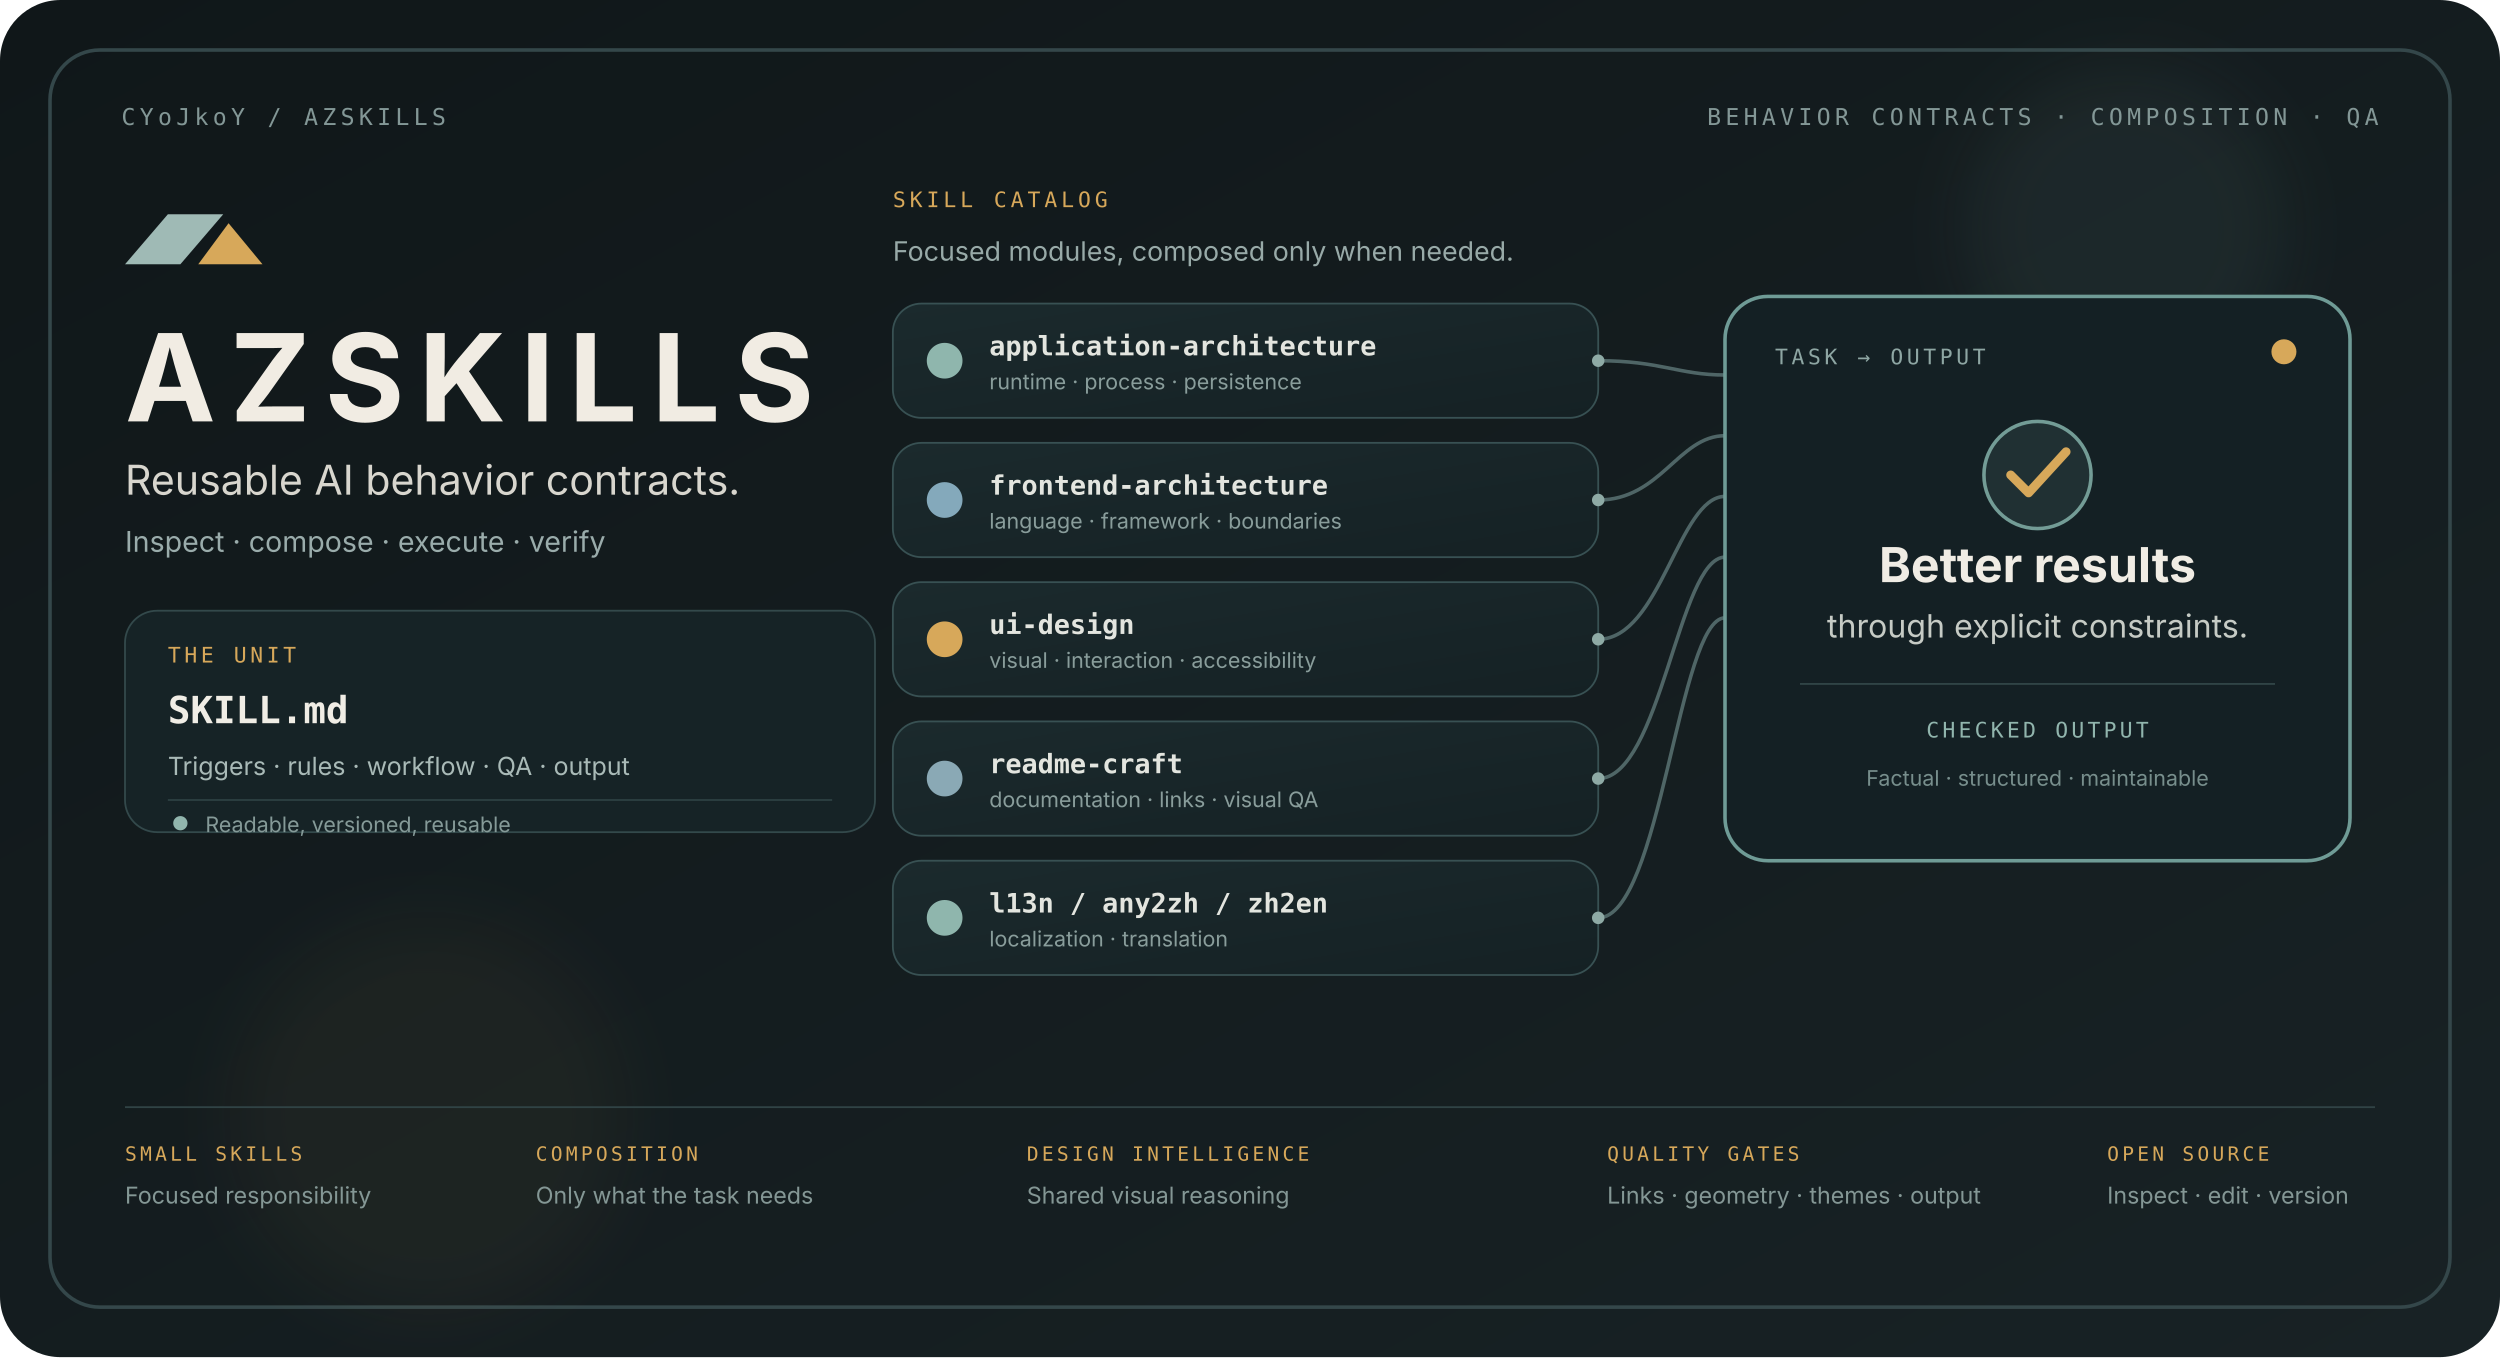
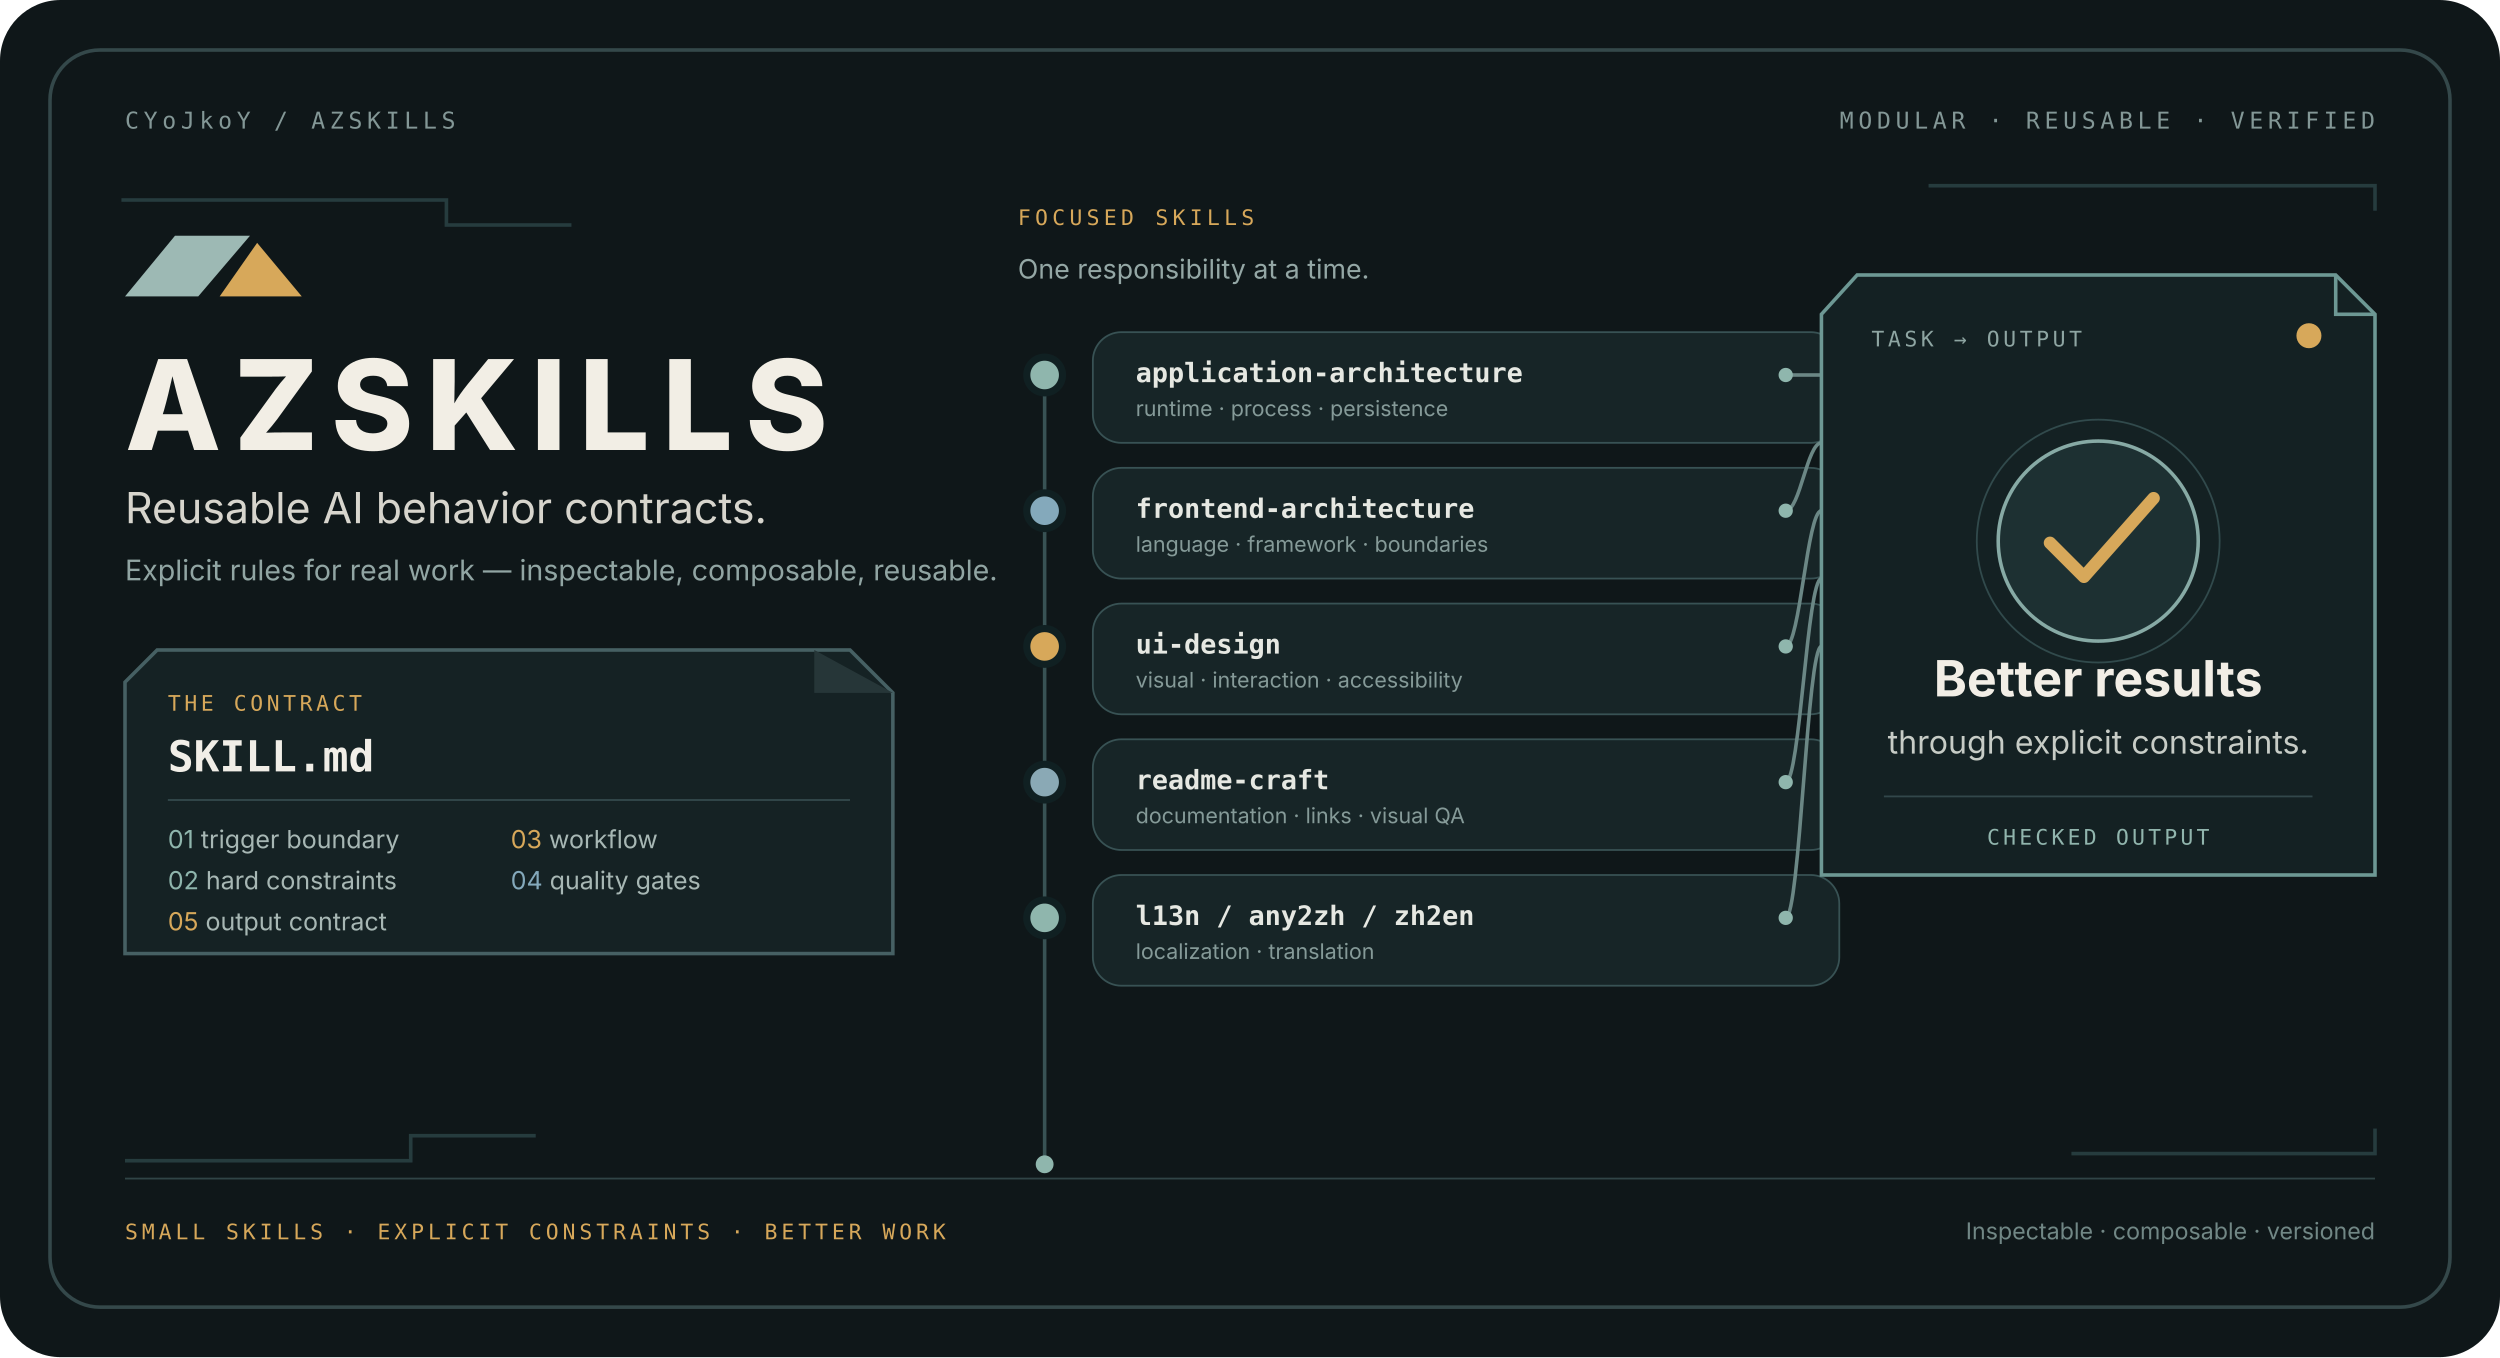
<svg xmlns="http://www.w3.org/2000/svg" viewBox="0 0 1400 760" role="img" aria-labelledby="title desc">
-   <defs>
-     <linearGradient id="bg" x1="0" y1="0" x2="1" y2="1">
-       <stop offset="0" stop-color="#101719" />
-       <stop offset="1" stop-color="#182225" />
-     </linearGradient>
-     <linearGradient id="panel" x1="0" y1="0" x2="1" y2="1">
-       <stop offset="0" stop-color="#1b2a2d" />
-       <stop offset="1" stop-color="#152124" />
-     </linearGradient>
-     <filter id="soft" x="-20%" y="-20%" width="140%" height="140%">
-       <feGaussianBlur stdDeviation="18" />
-     </filter>
-   </defs>
-   <rect width="1400" height="760" rx="34" fill="url(#bg)" />
-   <rect x="28" y="28" width="1344" height="704" rx="28" fill="none" stroke="#34474a" stroke-width="2" />
-   <circle cx="1190" cy="128" r="90" fill="#7faaa2" opacity="0.08" filter="url(#soft)" />
-   <circle cx="240" cy="625" r="110" fill="#d7a85a" opacity="0.05" filter="url(#soft)" />
+   <rect width="1400" height="760" rx="34" fill="#0f1719" />
+   <rect x="28" y="28" width="1344" height="704" rx="28" fill="none" stroke="#34484a" stroke-width="2" />
+   <g fill="none" stroke="#294043" stroke-width="2" opacity="0.9">
+     <path d="M68 112 H250 V126 H320" />
+     <path d="M1080 104 H1330 V118" />
+     <path d="M1160 646 H1330 V632" />
+     <path d="M70 650 H230 V636 H300" />
+   </g>
  <g font-family="Inter, Segoe UI, Arial, sans-serif">
-     <g font-family="Cascadia Code, Consolas, monospace" font-size="13" letter-spacing="2.4" fill="#839796">
-       <text x="68" y="70">CYoJkoY / AZSKILLS</text>
-       <text x="1332" y="70" text-anchor="end">BEHAVIOR CONTRACTS · COMPOSITION · QA</text>
+     <g font-family="Cascadia Code, Consolas, monospace" font-size="13" letter-spacing="2.6" fill="#839796">
+       <text x="70" y="72">CYoJkoY / AZSKILLS</text>
+       <text x="1330" y="72" text-anchor="end">MODULAR · REUSABLE · VERIFIED</text>
    </g>
-     <g transform="translate(70 120)">
-       <g>
-         <path d="M0 28 L24 0 H55 L31 28 Z" fill="#9fbab5" />
-         <path d="M41 28 L58 5 L77 28 Z" fill="#d7a85a" />
+     <g transform="translate(70 132)">
+       <g transform="translate(0 0)">
+         <path d="M0 34 L28 0 H70 L41 34 Z" fill="#9db9b4" />
+         <path d="M53 34 L74 4 L99 34 Z" fill="#d7a85a" />
      </g>
-       <text x="0" y="116" fill="#f1ece3" font-size="68" font-weight="750" letter-spacing="8">AZSKILLS</text>
-       <text x="0" y="157" fill="#d8d6ce" font-size="23">Reusable AI behavior contracts.</text>
-       <text x="0" y="189" fill="#9aacab" font-size="16">Inspect · compose · execute · verify</text>
-       <rect x="0" y="222" width="420" height="124" rx="18" fill="#162326" stroke="#33494b" />
-       <text x="24" y="251" fill="#d7a85a" font-family="Cascadia Code, Consolas, monospace" font-size="12" letter-spacing="2">THE UNIT</text>
-       <text x="24" y="285" fill="#f0ede5" font-family="Cascadia Code, Consolas, monospace" font-size="21" font-weight="700">SKILL.md</text>
-       <text x="24" y="314" fill="#a9bab7" font-size="14">Triggers · rules · workflow · QA · output</text>
-       <line x1="24" y1="328" x2="396" y2="328" stroke="#2c4042" />
-       <circle cx="31" cy="341" r="4" fill="#91b5ad" />
-       <text x="45" y="346" fill="#859a98" font-size="12">Readable, versioned, reusable</text>
+       <text x="0" y="120" fill="#f2eee5" font-size="70" font-weight="760" letter-spacing="7">AZSKILLS</text>
+       <text x="0" y="161" fill="#d7d5cd" font-size="24">Reusable AI behavior contracts.</text>
+       <text x="0" y="193" fill="#91a5a3" font-size="16">Explicit rules for real work — inspectable, composable, reusable.</text>
+       <g transform="translate(0 232)">
+         <path d="M0 18 L18 0 H406 L430 24 V170 H0 Z" fill="#152224" stroke="#466063" stroke-width="2" />
+         <path d="M386 0 L430 24 H386 Z" fill="#263638" />
+         <text x="24" y="34" fill="#d7a85a" font-family="Cascadia Code, Consolas, monospace" font-size="12" letter-spacing="2">THE CONTRACT</text>
+         <text x="24" y="68" fill="#f1eee7" font-family="Cascadia Code, Consolas, monospace" font-size="24" font-weight="700">SKILL.md</text>
+         <line x1="24" y1="84" x2="406" y2="84" stroke="#33494c" />
+         <g font-size="14" fill="#a7b7b4">
+           <text x="24" y="111">
+             <tspan fill="#8fb6ad">01</tspan> trigger boundary</text>
+           <text x="24" y="134">
+             <tspan fill="#8fb6ad">02</tspan> hard constraints</text>
+           <text x="216" y="111">
+             <tspan fill="#d7a85a">03</tspan> workflow</text>
+           <text x="216" y="134">
+             <tspan fill="#84a9bb">04</tspan> quality gates</text>
+           <text x="24" y="157">
+             <tspan fill="#d7a85a">05</tspan> output contract</text>
+         </g>
+       </g>
    </g>
-     <g transform="translate(500 116)">
-       <text x="0" y="0" fill="#d7a85a" font-family="Cascadia Code, Consolas, monospace" font-size="12" letter-spacing="2.2">SKILL CATALOG</text>
-       <text x="0" y="30" fill="#98aaa8" font-size="15">Focused modules, composed only when needed.</text>
-       <g transform="translate(0 54)">
-         <rect width="395" height="64" rx="16" fill="url(#panel)" stroke="#385153" />
-         <circle cx="29" cy="32" r="10" fill="#8fb6ad" />
-         <text x="54" y="29" fill="#e3e5df" font-family="Cascadia Code, Consolas, monospace" font-size="15" font-weight="700">application-architecture</text>
-         <text x="54" y="48" fill="#899d9b" font-size="12">runtime · process · persistence</text>
+     <g transform="translate(570 126)">
+       <text x="0" y="0" fill="#d7a85a" font-family="Cascadia Code, Consolas, monospace" font-size="12" letter-spacing="2.4">FOCUSED SKILLS</text>
+       <text x="0" y="30" fill="#94a7a5" font-size="15">One responsibility at a time.</text>
+       <path d="M15 84 V526" fill="none" stroke="#385254" stroke-width="2" />
+       <circle cx="15" cy="84" r="5" fill="#d7a85a" />
+       <circle cx="15" cy="526" r="5" fill="#8fb6ad" />
+       <g transform="translate(0 60)">
+         <circle cx="15" cy="24" r="10" fill="#8fb6ad" stroke="#102022" stroke-width="4" />
+         <rect x="42" y="0" width="418" height="62" rx="16" fill="#172527" stroke="#385254" />
+         <text x="66" y="28" fill="#e6e8e2" font-family="Cascadia Code, Consolas, monospace" font-size="15" font-weight="700">application-architecture</text>
+         <text x="66" y="47" fill="#859a98" font-size="12">runtime · process · persistence</text>
      </g>
-       <g transform="translate(0 132)">
-         <rect width="395" height="64" rx="16" fill="url(#panel)" stroke="#385153" />
-         <circle cx="29" cy="32" r="10" fill="#84a9bb" />
-         <text x="54" y="29" fill="#e3e5df" font-family="Cascadia Code, Consolas, monospace" font-size="15" font-weight="700">frontend-architecture</text>
-         <text x="54" y="48" fill="#899d9b" font-size="12">language · framework · boundaries</text>
+       <g transform="translate(0 136)">
+         <circle cx="15" cy="24" r="10" fill="#84a9bb" stroke="#102022" stroke-width="4" />
+         <rect x="42" y="0" width="418" height="62" rx="16" fill="#172527" stroke="#385254" />
+         <text x="66" y="28" fill="#e6e8e2" font-family="Cascadia Code, Consolas, monospace" font-size="15" font-weight="700">frontend-architecture</text>
+         <text x="66" y="47" fill="#859a98" font-size="12">language · framework · boundaries</text>
      </g>
-       <g transform="translate(0 210)">
-         <rect width="395" height="64" rx="16" fill="url(#panel)" stroke="#385153" />
-         <circle cx="29" cy="32" r="10" fill="#d7a85a" />
-         <text x="54" y="29" fill="#e3e5df" font-family="Cascadia Code, Consolas, monospace" font-size="15" font-weight="700">ui-design</text>
-         <text x="54" y="48" fill="#899d9b" font-size="12">visual · interaction · accessibility</text>
+       <g transform="translate(0 212)">
+         <circle cx="15" cy="24" r="10" fill="#d7a85a" stroke="#102022" stroke-width="4" />
+         <rect x="42" y="0" width="418" height="62" rx="16" fill="#172527" stroke="#385254" />
+         <text x="66" y="28" fill="#e6e8e2" font-family="Cascadia Code, Consolas, monospace" font-size="15" font-weight="700">ui-design</text>
+         <text x="66" y="47" fill="#859a98" font-size="12">visual · interaction · accessibility</text>
      </g>
      <g transform="translate(0 288)">
-         <rect width="395" height="64" rx="16" fill="url(#panel)" stroke="#385153" />
-         <circle cx="29" cy="32" r="10" fill="#8aa9b5" />
-         <text x="54" y="29" fill="#e3e5df" font-family="Cascadia Code, Consolas, monospace" font-size="15" font-weight="700">readme-craft</text>
-         <text x="54" y="48" fill="#899d9b" font-size="12">documentation · links · visual QA</text>
+         <circle cx="15" cy="24" r="10" fill="#8aa9b5" stroke="#102022" stroke-width="4" />
+         <rect x="42" y="0" width="418" height="62" rx="16" fill="#172527" stroke="#385254" />
+         <text x="66" y="28" fill="#e6e8e2" font-family="Cascadia Code, Consolas, monospace" font-size="15" font-weight="700">readme-craft</text>
+         <text x="66" y="47" fill="#859a98" font-size="12">documentation · links · visual QA</text>
      </g>
-       <g transform="translate(0 366)">
-         <rect width="395" height="64" rx="16" fill="url(#panel)" stroke="#385153" />
-         <circle cx="29" cy="32" r="10" fill="#8fb6ad" />
-         <text x="54" y="29" fill="#e3e5df" font-family="Cascadia Code, Consolas, monospace" font-size="15" font-weight="700">l13n / any2zh / zh2en</text>
-         <text x="54" y="48" fill="#899d9b" font-size="12">localization · translation</text>
+       <g transform="translate(0 364)">
+         <circle cx="15" cy="24" r="10" fill="#8fb6ad" stroke="#102022" stroke-width="4" />
+         <rect x="42" y="0" width="418" height="62" rx="16" fill="#172527" stroke="#385254" />
+         <text x="66" y="28" fill="#e6e8e2" font-family="Cascadia Code, Consolas, monospace" font-size="15" font-weight="700">l13n / any2zh / zh2en</text>
+         <text x="66" y="47" fill="#859a98" font-size="12">localization · translation</text>
      </g>
    </g>
-     <g fill="none" stroke="#637e7e" stroke-width="2" opacity="0.75">
-       <path d="M895 202 C930 202 940 210 966 210" />
-       <path d="M895 280 C930 280 940 244 966 244" />
-       <path d="M895 358 C930 358 940 278 966 278" />
-       <path d="M895 436 C930 436 940 312 966 312" />
-       <path d="M895 514 C930 514 940 346 966 346" />
+     <g fill="none" stroke="#6b8785" stroke-width="2">
+       <path d="M1000 210 C1008 210 1012 210 1020 210" />
+       <path d="M1000 286 C1008 286 1012 248 1020 248" />
+       <path d="M1000 362 C1008 362 1012 286 1020 286" />
+       <path d="M1000 438 C1008 438 1012 324 1020 324" />
+       <path d="M1000 514 C1008 514 1012 362 1020 362" />
    </g>
-     <g fill="#8eaaa5">
-       <circle cx="895" cy="202" r="3.5" />
-       <circle cx="895" cy="280" r="3.5" />
-       <circle cx="895" cy="358" r="3.5" />
-       <circle cx="895" cy="436" r="3.5" />
-       <circle cx="895" cy="514" r="3.5" />
+     <g fill="#8fb6ad">
+       <circle cx="1000" cy="210" r="4" />
+       <circle cx="1000" cy="286" r="4" />
+       <circle cx="1000" cy="362" r="4" />
+       <circle cx="1000" cy="438" r="4" />
+       <circle cx="1000" cy="514" r="4" />
    </g>
-     <g transform="translate(966 166)">
-       <rect width="350" height="316" rx="24" fill="#142024" stroke="#6f9b96" stroke-width="2" />
-       <text x="28" y="38" fill="#8ea6a3" font-family="Cascadia Code, Consolas, monospace" font-size="12" letter-spacing="2">TASK → OUTPUT</text>
-       <circle cx="313" cy="31" r="7" fill="#d7a85a" />
-       <g transform="translate(145 70)">
-         <circle cx="30" cy="30" r="30" fill="#203033" stroke="#739c96" stroke-width="2" />
-         <path d="M15 30 l10 10 l21-23" fill="none" stroke="#d7a85a" stroke-width="5" stroke-linecap="round" stroke-linejoin="round" />
+     <g transform="translate(1020 154)">
+       <path d="M20 0 H288 L310 22 V336 H0 V22 Z" fill="#142123" stroke="#6d9894" stroke-width="2" />
+       <path d="M288 0 V22 H310" fill="none" stroke="#6d9894" stroke-width="2" />
+       <text x="28" y="40" fill="#8ea5a2" font-family="Cascadia Code, Consolas, monospace" font-size="12" letter-spacing="2">TASK → OUTPUT</text>
+       <circle cx="273" cy="34" r="7" fill="#d7a85a" />
+       <g transform="translate(88 82)">
+         <circle cx="67" cy="67" r="56" fill="#1d3032" stroke="#87aaa5" stroke-width="2" />
+         <path d="M40 68 L59 87 L98 43" fill="none" stroke="#d7a85a" stroke-width="7" stroke-linecap="round" stroke-linejoin="round" />
+         <circle cx="67" cy="67" r="68" fill="none" stroke="#314a4c" stroke-width="1" />
      </g>
-       <text x="175" y="160" text-anchor="middle" fill="#f0ece4" font-size="27" font-weight="700">Better results</text>
-       <text x="175" y="191" text-anchor="middle" fill="#c6cbc5" font-size="18">through explicit constraints.</text>
-       <line x1="42" y1="217" x2="308" y2="217" stroke="#314547" />
-       <text x="175" y="247" text-anchor="middle" fill="#91b5ad" font-family="Cascadia Code, Consolas, monospace" font-size="12" letter-spacing="1.8">CHECKED OUTPUT</text>
-       <text x="175" y="274" text-anchor="middle" fill="#778e8c" font-size="12">Factual · structured · maintainable</text>
+       <text x="155" y="236" text-anchor="middle" fill="#f2eee6" font-size="28" font-weight="750">Better results</text>
+       <text x="155" y="268" text-anchor="middle" fill="#c7ccc6" font-size="18">through explicit constraints.</text>
+       <line x1="35" y1="292" x2="275" y2="292" stroke="#32474a" />
+       <text x="155" y="319" text-anchor="middle" fill="#91b5ad" font-family="Cascadia Code, Consolas, monospace" font-size="12" letter-spacing="1.8">CHECKED OUTPUT</text>
    </g>
-     <line x1="70" y1="620" x2="1330" y2="620" stroke="#304345" />
-     <g transform="translate(70 650)">
-       <text x="0" y="0" fill="#d7a85a" font-family="Cascadia Code, Consolas, monospace" font-size="11" letter-spacing="1.8">SMALL SKILLS</text>
-       <text x="0" y="24" fill="#849795" font-size="13">Focused responsibility</text>
+     <line x1="70" y1="660" x2="1330" y2="660" stroke="#304446" />
+     <g transform="translate(70 694)">
+       <text x="0" y="0" fill="#d7a85a" font-family="Cascadia Code, Consolas, monospace" font-size="12" letter-spacing="2.2">SMALL SKILLS · EXPLICIT CONSTRAINTS · BETTER WORK</text>
    </g>
-     <g transform="translate(300 650)">
-       <text x="0" y="0" fill="#d7a85a" font-family="Cascadia Code, Consolas, monospace" font-size="11" letter-spacing="1.8">COMPOSITION</text>
-       <text x="0" y="24" fill="#849795" font-size="13">Only what the task needs</text>
-     </g>
-     <g transform="translate(575 650)">
-       <text x="0" y="0" fill="#d7a85a" font-family="Cascadia Code, Consolas, monospace" font-size="11" letter-spacing="1.8">DESIGN INTELLIGENCE</text>
-       <text x="0" y="24" fill="#849795" font-size="13">Shared visual reasoning</text>
-     </g>
-     <g transform="translate(900 650)">
-       <text x="0" y="0" fill="#d7a85a" font-family="Cascadia Code, Consolas, monospace" font-size="11" letter-spacing="1.8">QUALITY GATES</text>
-       <text x="0" y="24" fill="#849795" font-size="13">Links · geometry · themes · output</text>
-     </g>
-     <g transform="translate(1180 650)">
-       <text x="0" y="0" fill="#d7a85a" font-family="Cascadia Code, Consolas, monospace" font-size="11" letter-spacing="1.8">OPEN SOURCE</text>
-       <text x="0" y="24" fill="#849795" font-size="13">Inspect · edit · version</text>
-     </g>
+     <text x="1330" y="694" text-anchor="end" fill="#718785" font-size="13">Inspectable · composable · versioned</text>
  </g>
</svg>
